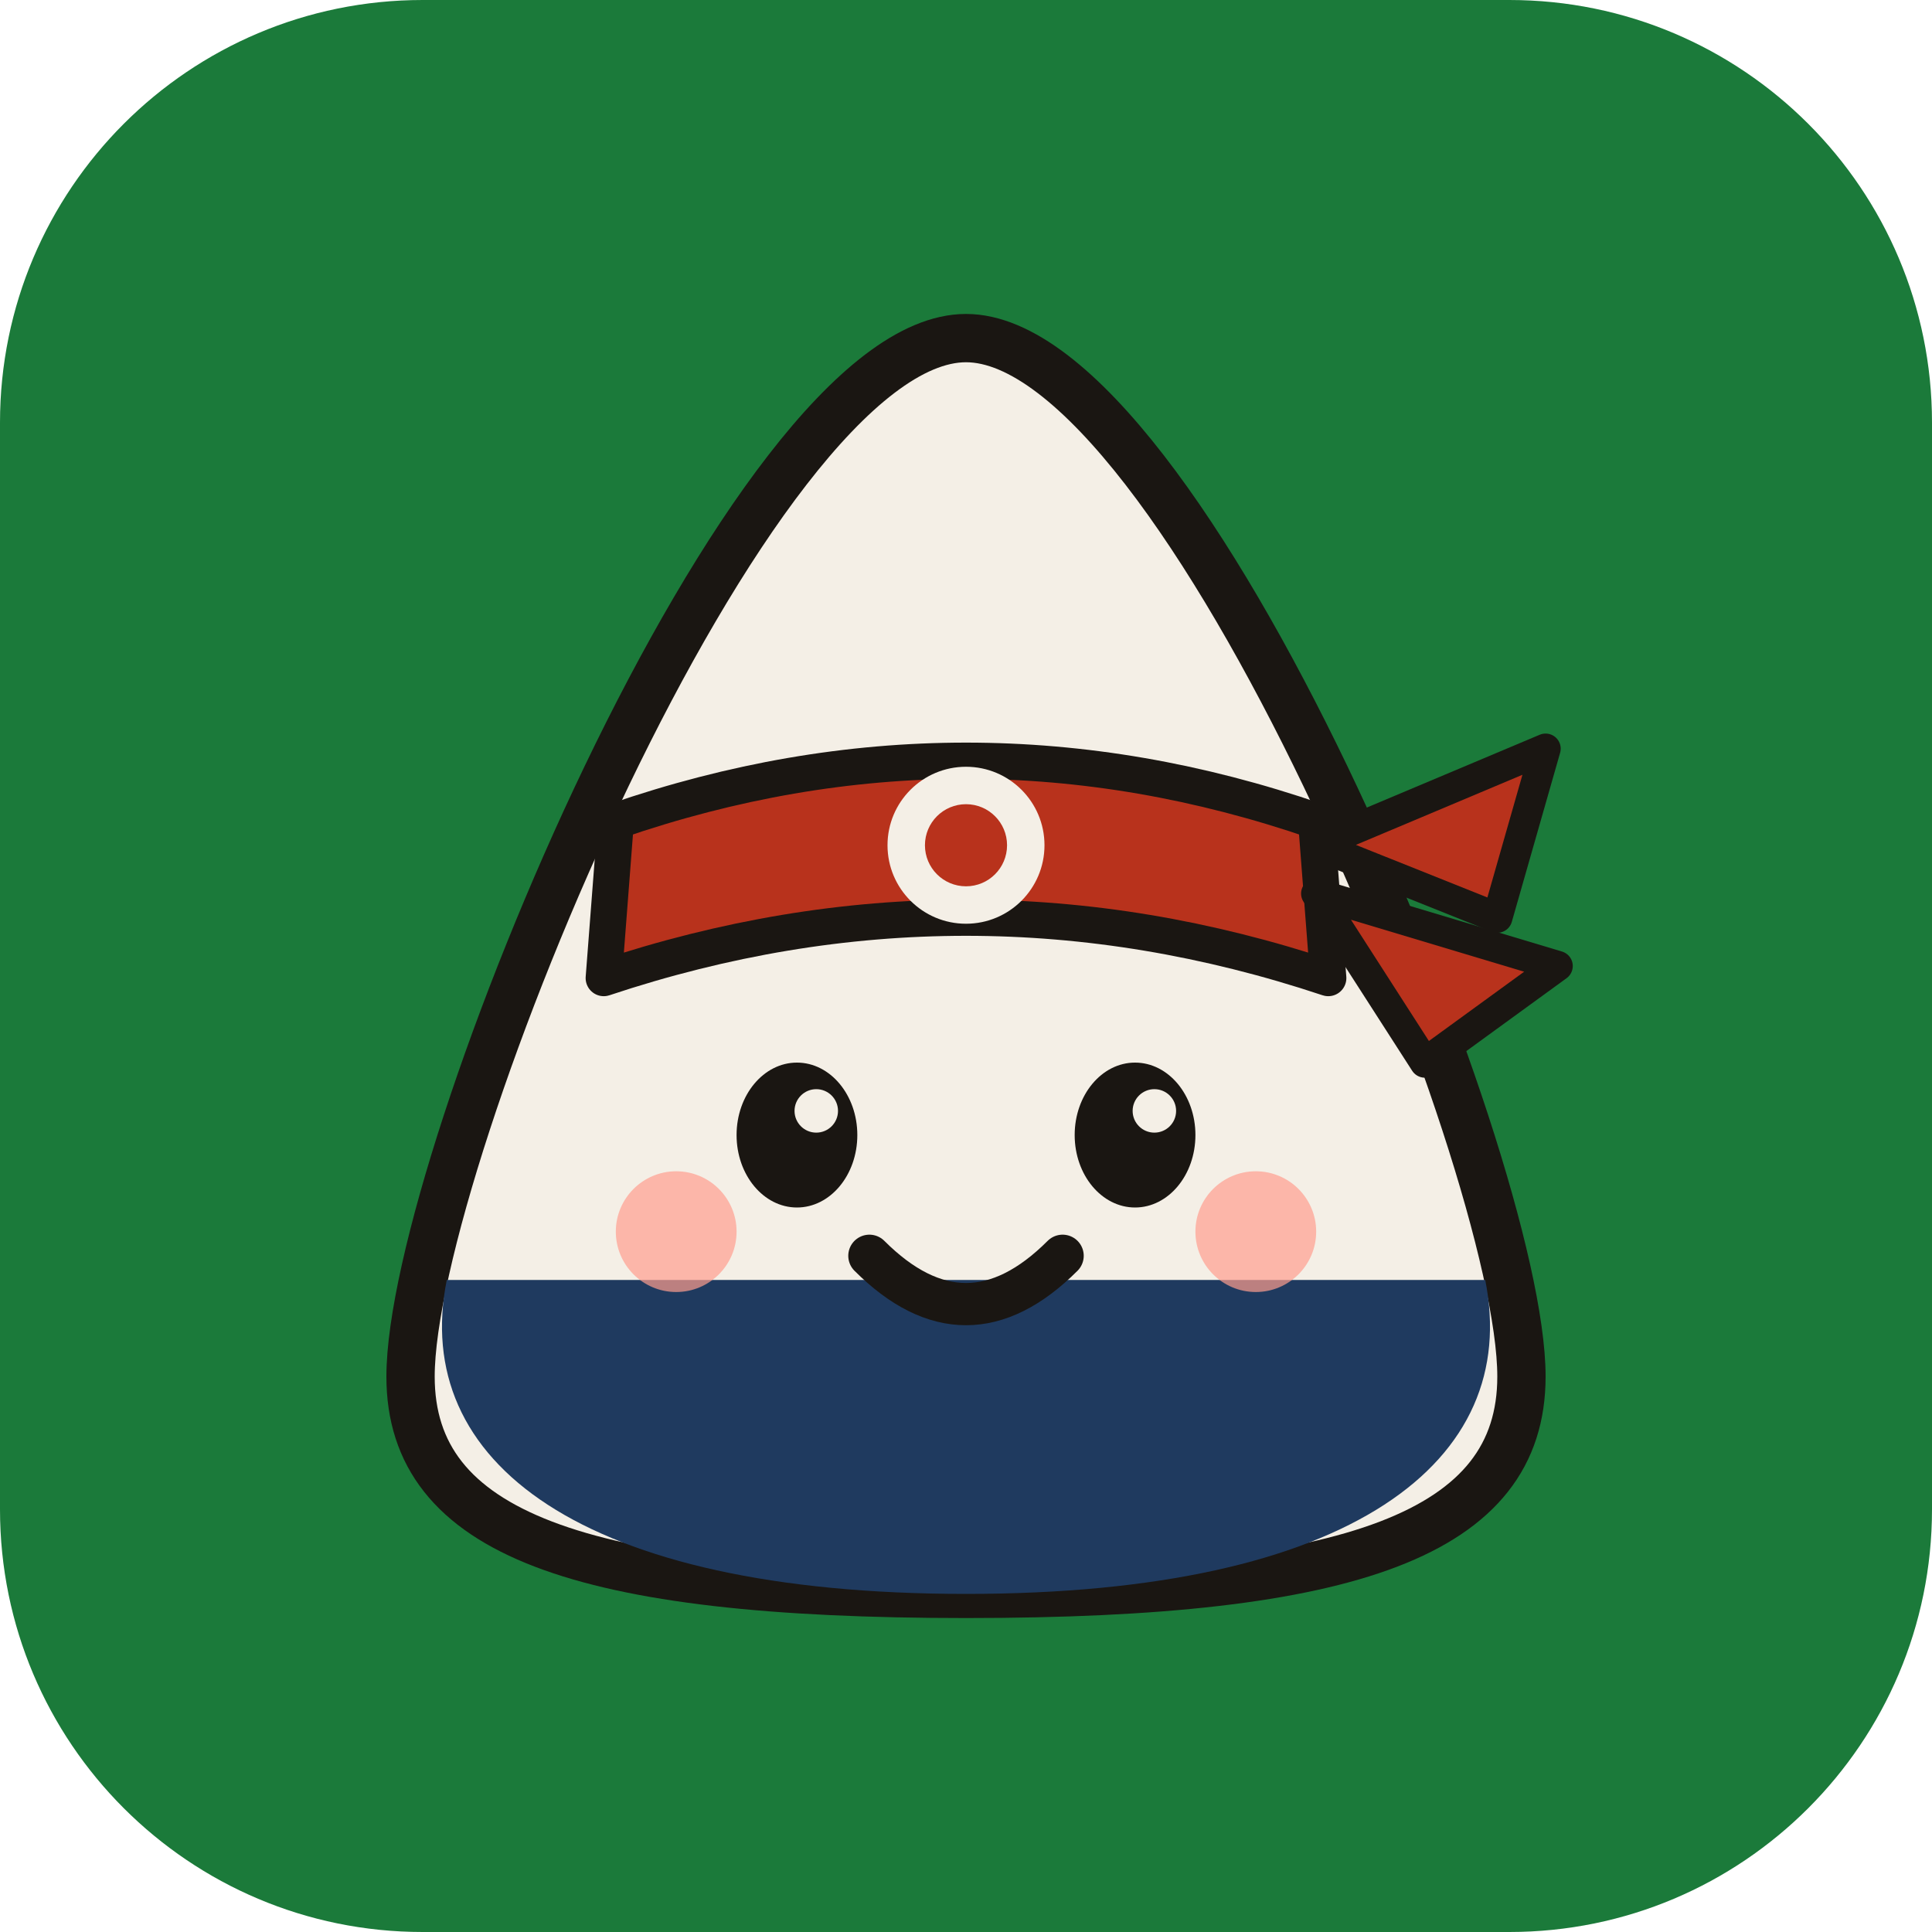
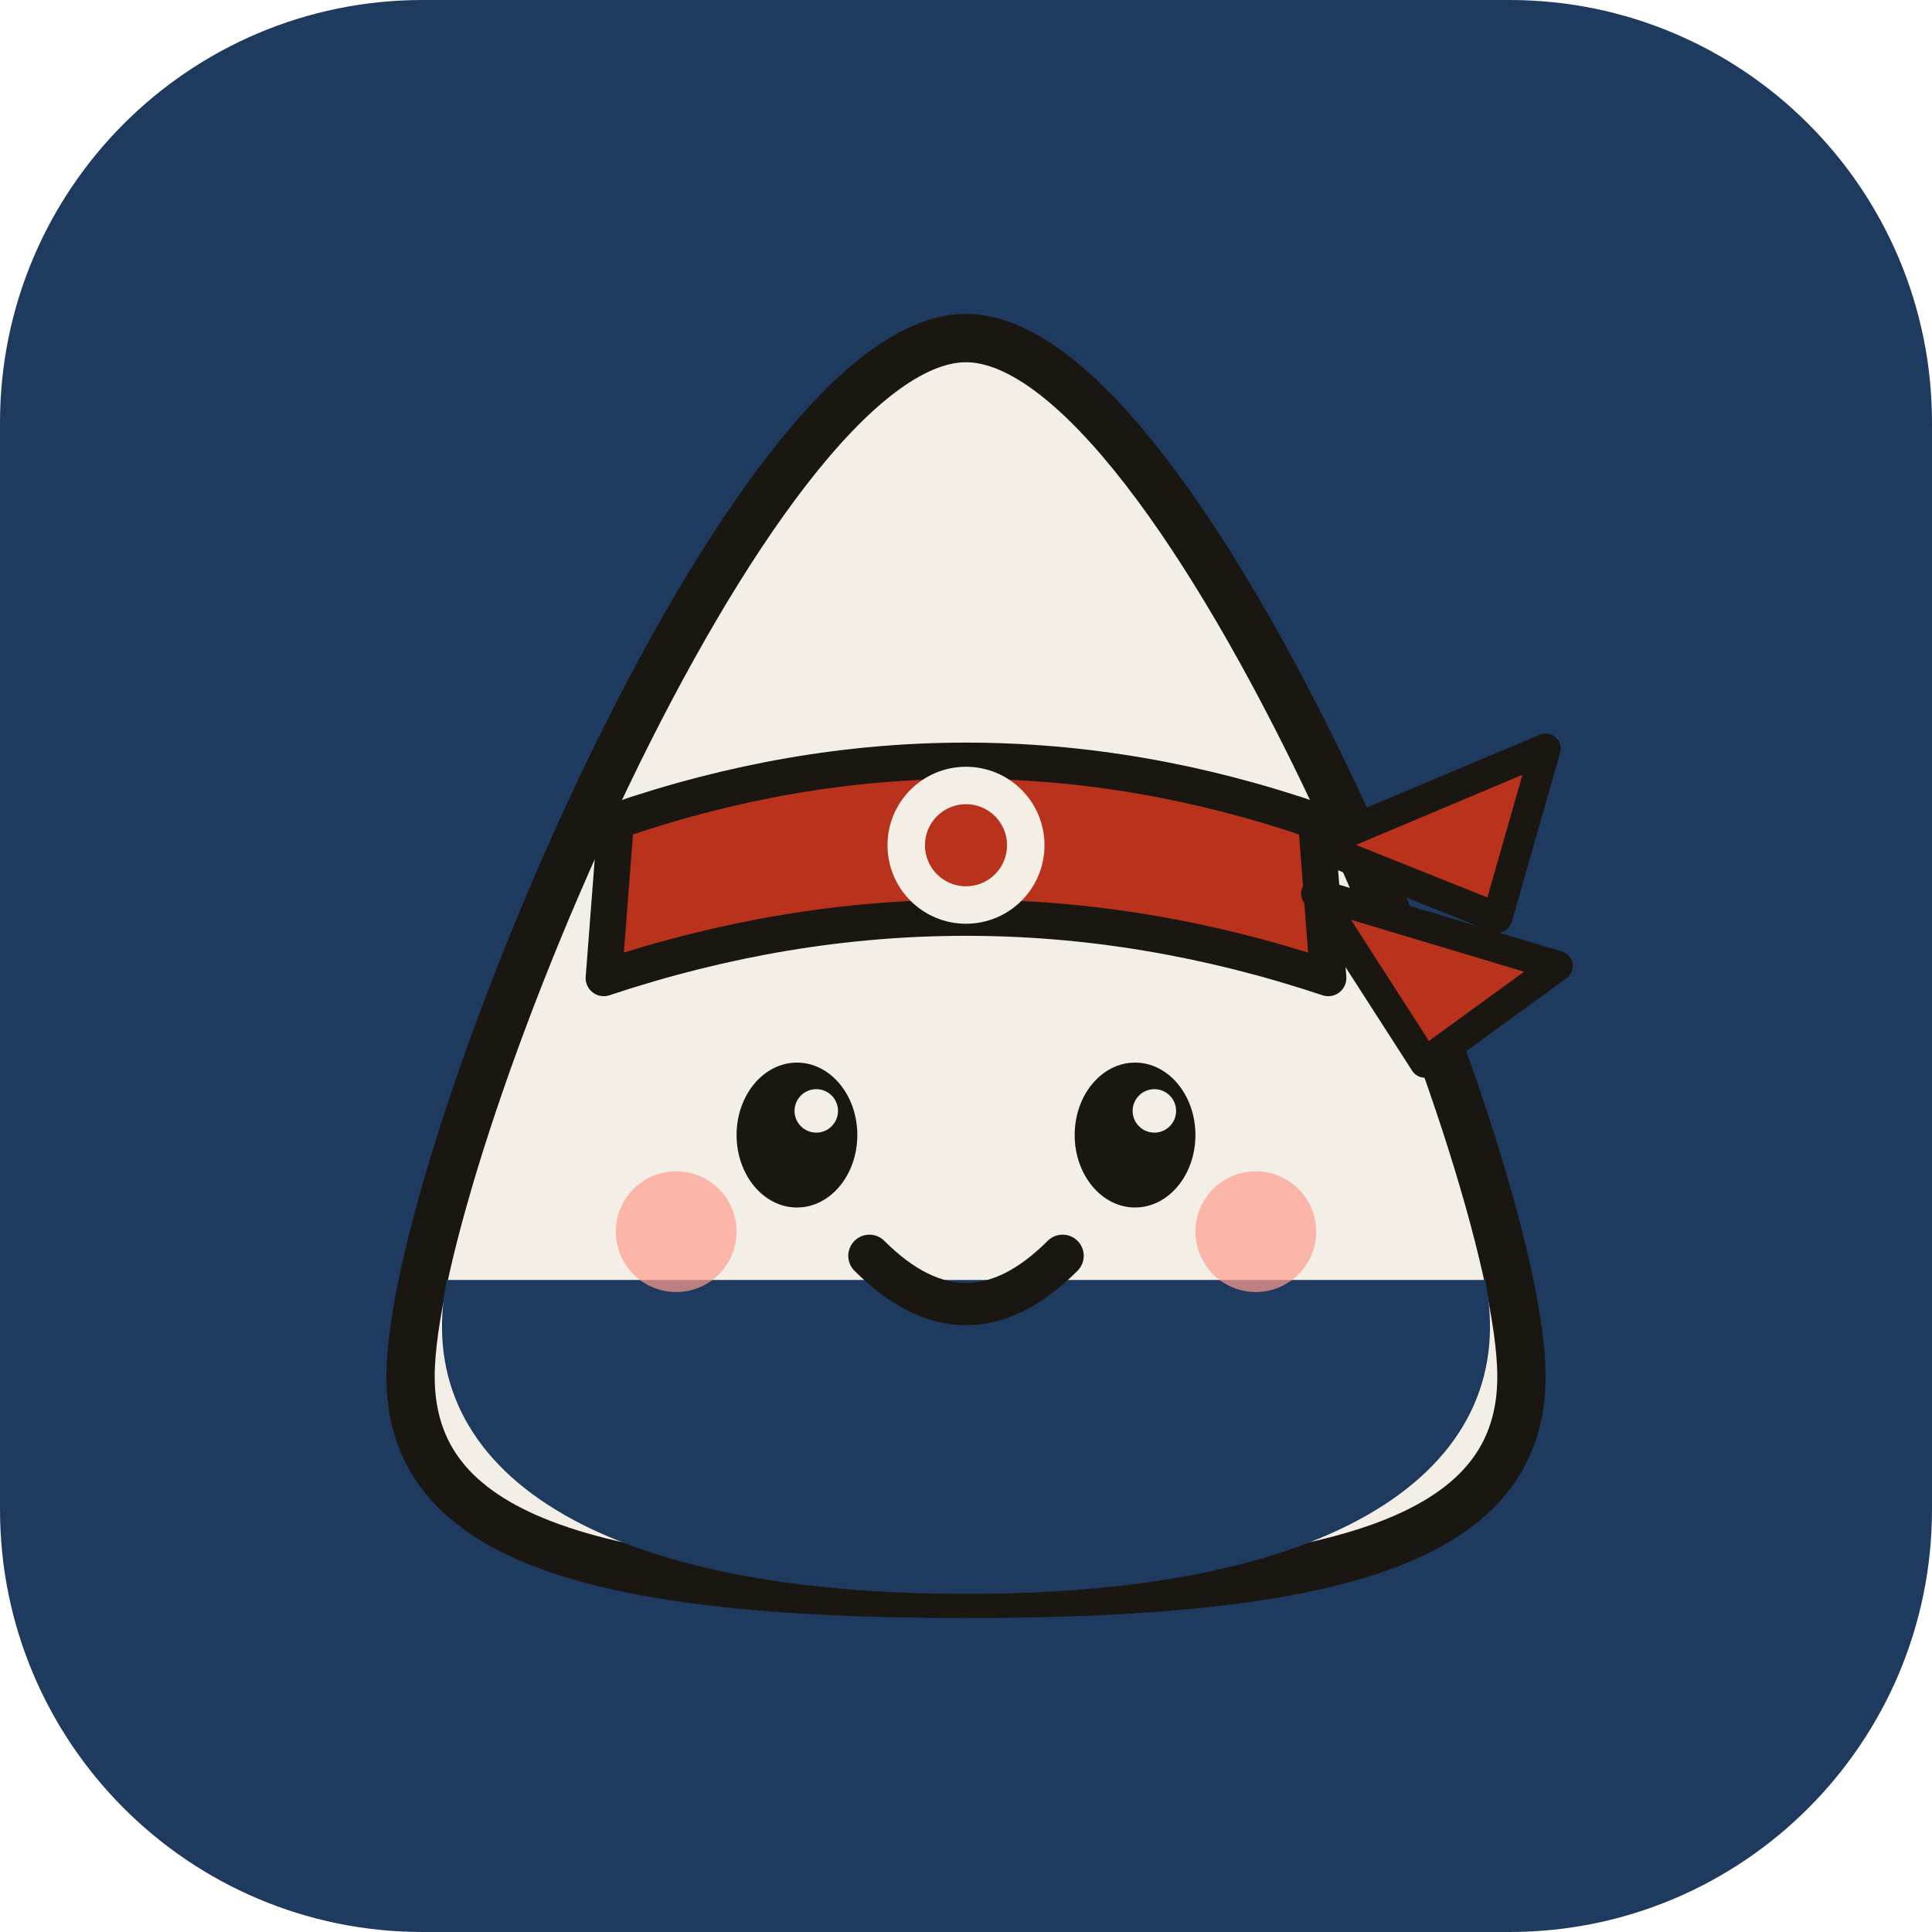
<svg xmlns="http://www.w3.org/2000/svg" viewBox="0 0 512 512" width="512" height="512">
-   <rect width="512" height="512" rx="112" fill="#1b7a3a" />
+   <rect width="512" height="512" rx="112" fill="#1f3a5f" />
  <g transform="translate(64 57.6) scale(3.2)">
    <path d="M60 10 C78 10 106 78 106 96 C106 109 92 114 60 114 C28 114 14 109 14 96 C14 78 42 10 60 10 Z" fill="#f4efe6" stroke="#1a1612" stroke-width="4" stroke-linejoin="round" />
    <path d="M17 88 H103 C106 103 92 114 60 114 C28 114 14 103 17 88 Z" fill="#1f3a5f" />
    <path d="M31 50 Q60 40 89 50 L90 63 Q60 53 30 63 Z" fill="#b8321c" stroke="#1a1612" stroke-width="3" stroke-linejoin="round" />
    <circle cx="60" cy="52" r="6.5" fill="#f4efe6" />
    <circle cx="60" cy="52" r="3.4" fill="#b8321c" />
    <path d="M89 52 L108 44 L104 58 Z" fill="#b8321c" stroke="#1a1612" stroke-width="2.5" stroke-linejoin="round" />
    <path d="M89 56 L109 62 L98 70 Z" fill="#b8321c" stroke="#1a1612" stroke-width="2.5" stroke-linejoin="round" />
    <ellipse cx="46" cy="76" rx="5" ry="6" fill="#1a1612" />
    <circle cx="47.6" cy="74" r="1.8" fill="#f4efe6" />
    <ellipse cx="74" cy="76" rx="5" ry="6" fill="#1a1612" />
    <circle cx="75.6" cy="74" r="1.8" fill="#f4efe6" />
    <circle cx="36" cy="84" r="5" fill="#ff9e8f" opacity="0.7" />
    <circle cx="84" cy="84" r="5" fill="#ff9e8f" opacity="0.7" />
    <path d="M52 86 Q60 94 68 86" fill="none" stroke="#1a1612" stroke-width="3.5" stroke-linecap="round" />
  </g>
</svg>
